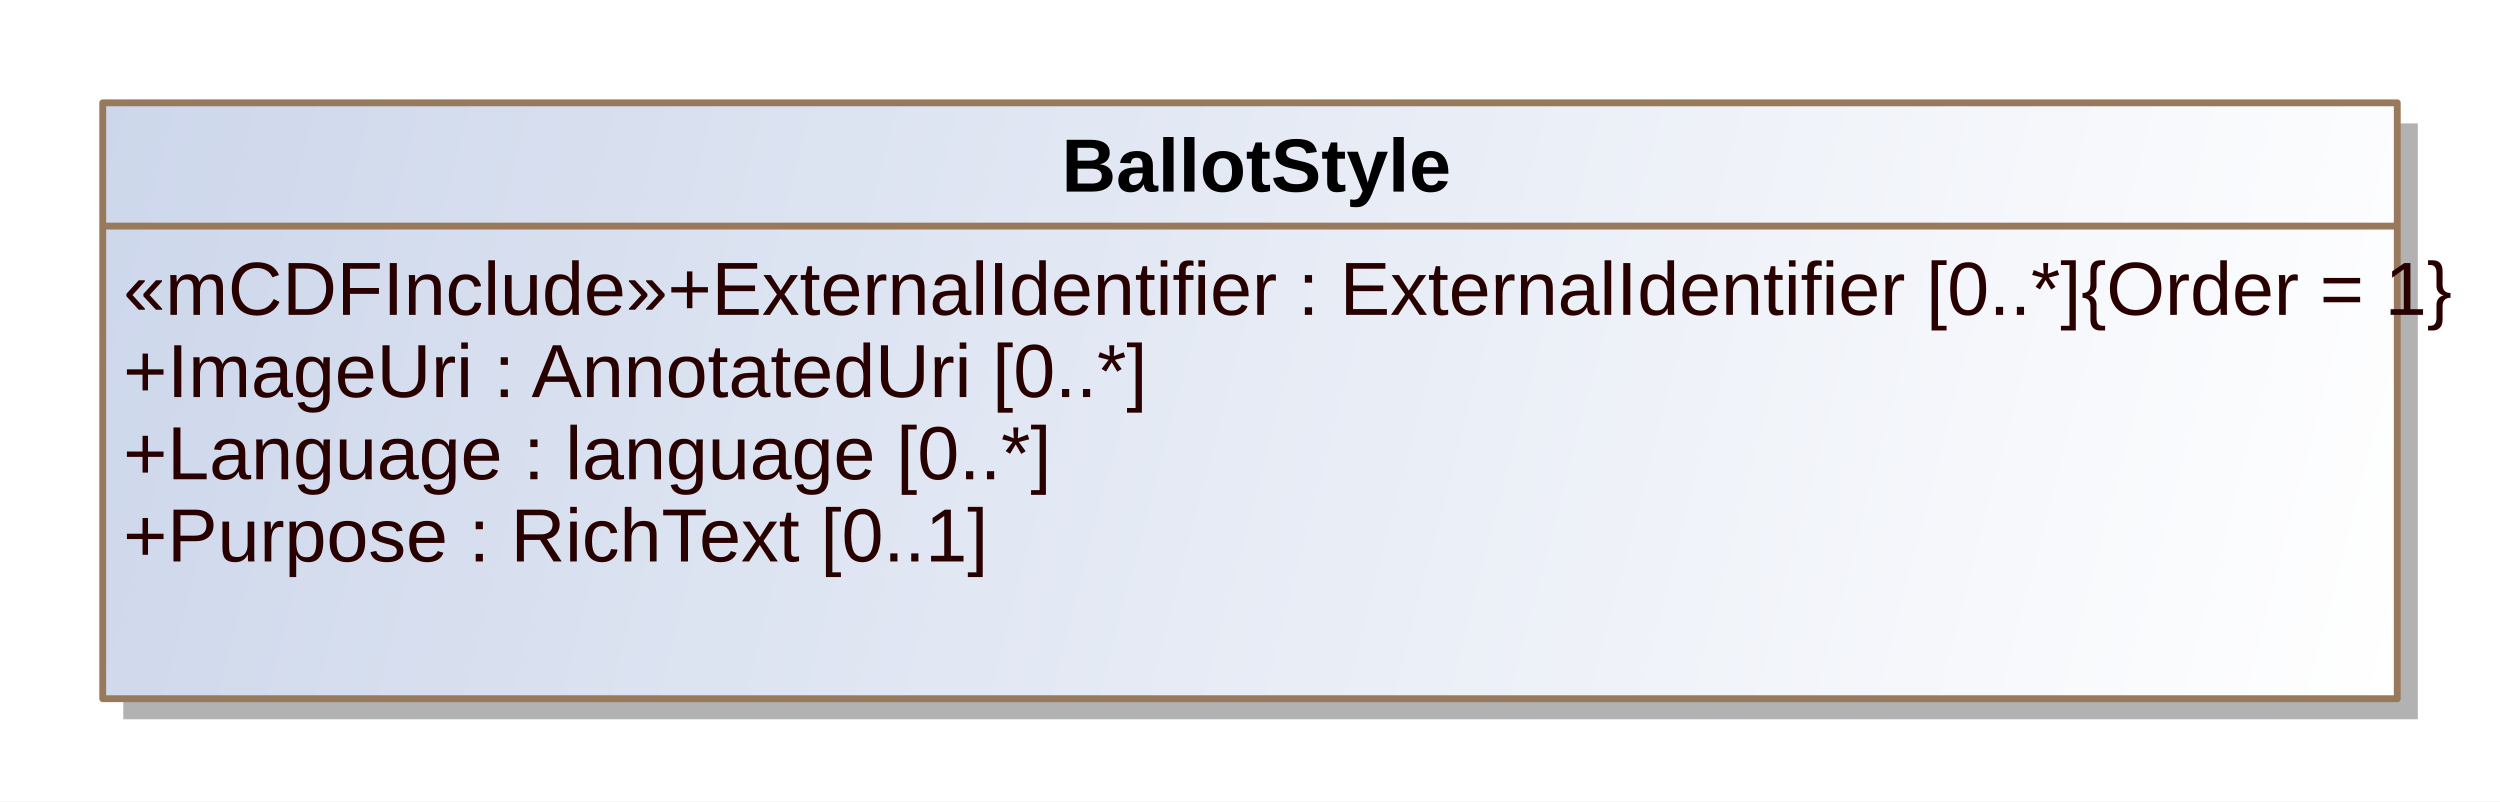
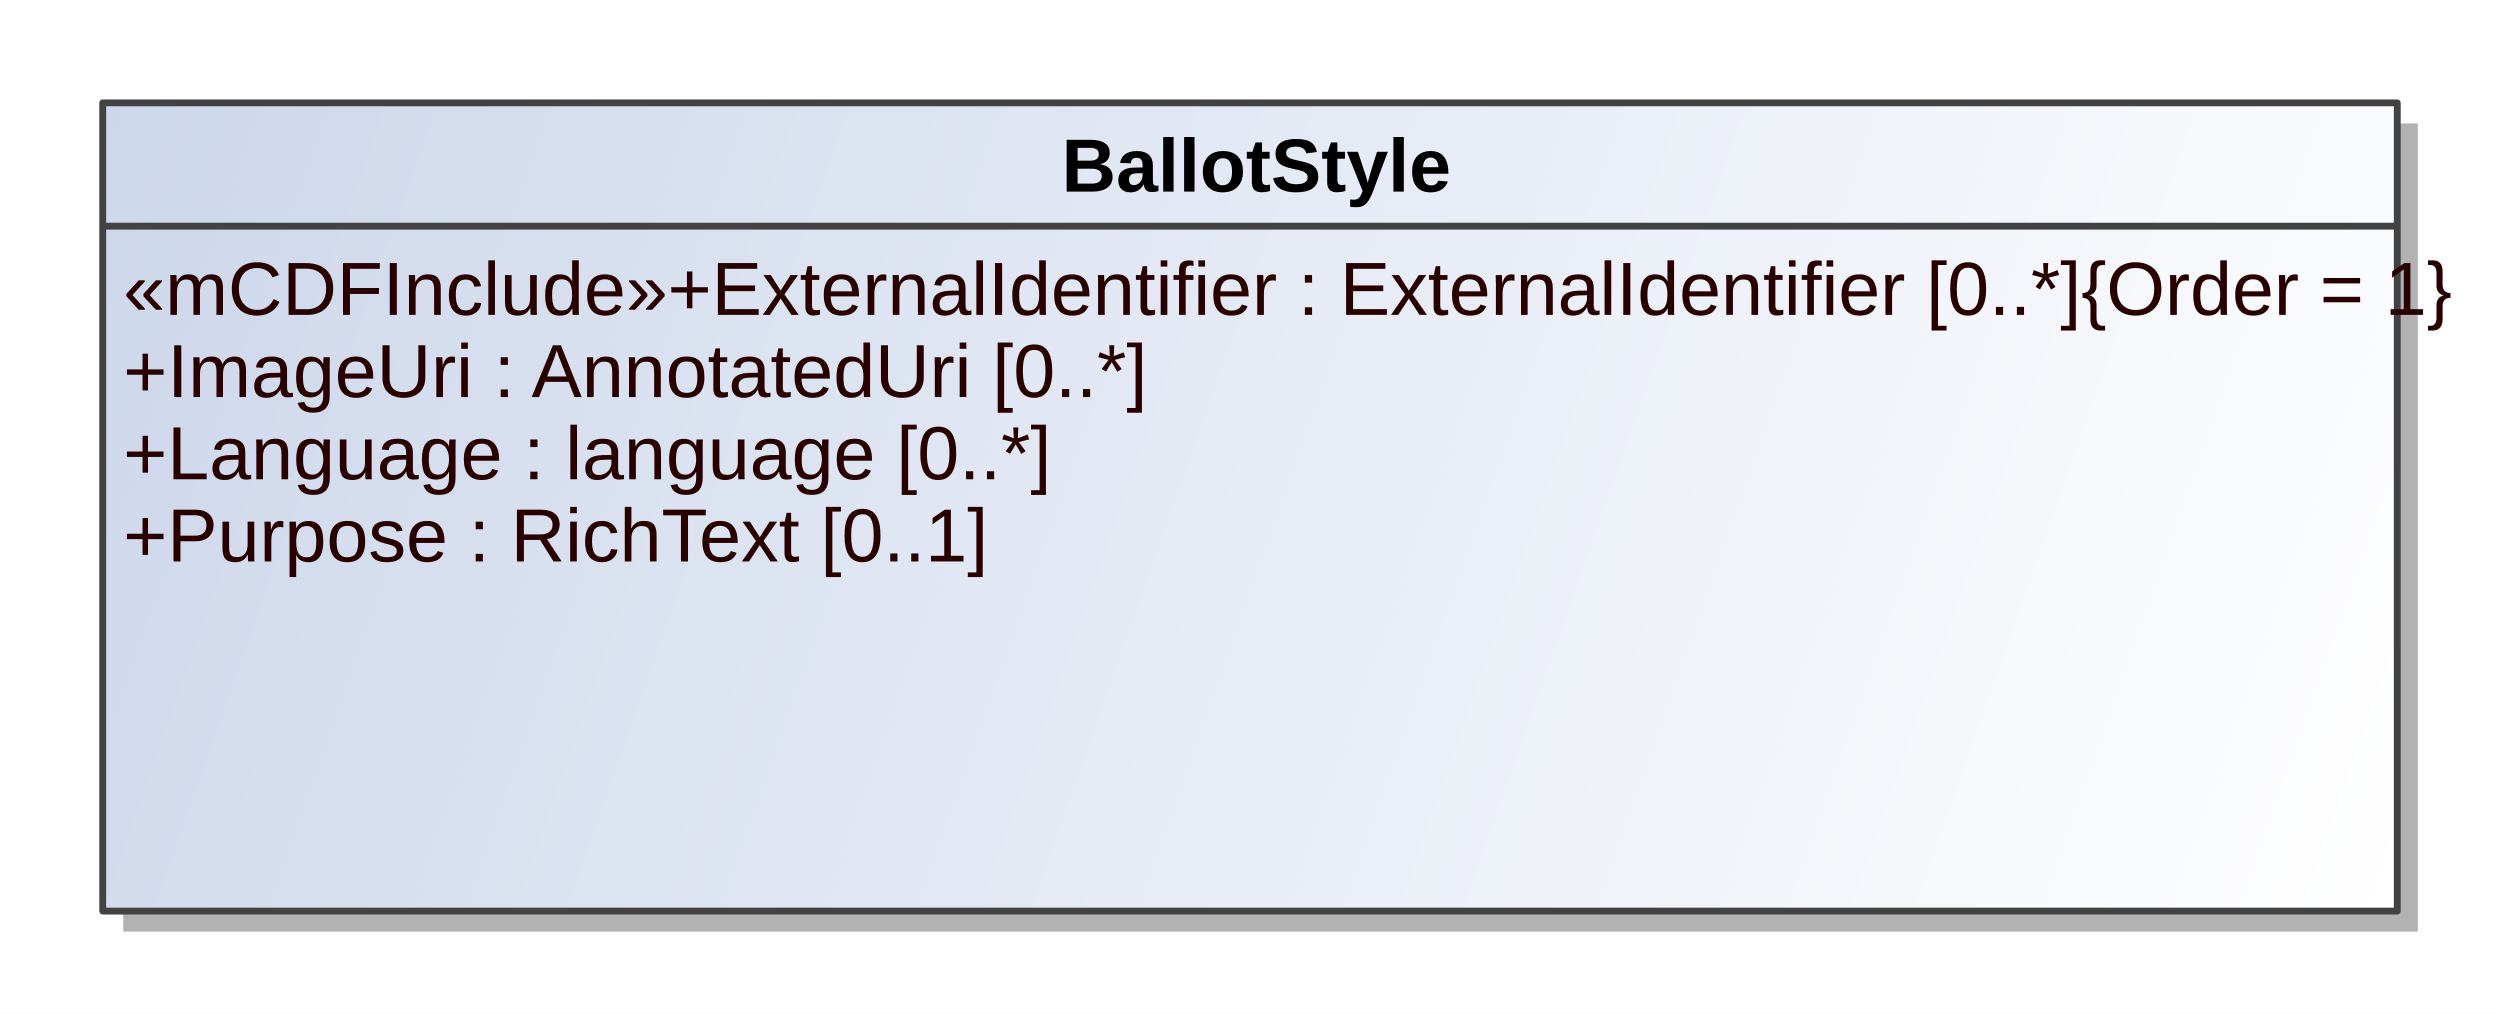
- <svg xmlns="http://www.w3.org/2000/svg" fill-opacity="1" color-rendering="auto" color-interpolation="auto" text-rendering="auto" stroke="black" stroke-linecap="square" width="3.802in" stroke-miterlimit="10" shape-rendering="auto" stroke-opacity="1" fill="black" stroke-dasharray="none" font-weight="normal" stroke-width="1" viewBox="0 0 365 117" height="1.219in" font-family="'Arial'" font-style="normal" stroke-linejoin="miter" font-size="12" stroke-dashoffset="0" image-rendering="auto">
+ <svg xmlns="http://www.w3.org/2000/svg" fill-opacity="1" color-rendering="auto" color-interpolation="auto" text-rendering="auto" stroke="black" stroke-linecap="square" width="3.802in" stroke-miterlimit="10" shape-rendering="auto" stroke-opacity="1" fill="black" stroke-dasharray="none" font-weight="normal" stroke-width="1" viewBox="0 0 365 148" height="1.542in" font-family="'Arial'" font-style="normal" stroke-linejoin="miter" font-size="12" stroke-dashoffset="0" image-rendering="auto">
  <defs id="genericDefs" />
  <g>
    <defs id="defs1">
-       <linearGradient x1="607" gradientUnits="userSpaceOnUse" x2="942" y1="460" y2="547" id="linearGradient1" spreadMethod="pad">
+       <linearGradient x1="1232" gradientUnits="userSpaceOnUse" x2="1567" y1="1960" y2="2078" id="linearGradient1" spreadMethod="pad">
        <stop stop-opacity="1" stop-color="rgb(205,215,235)" offset="0%" />
        <stop stop-opacity="1" stop-color="white" offset="100%" />
      </linearGradient>
      <clipPath clipPathUnits="userSpaceOnUse" id="clipPath1">
-         <path d="M0 0 L365 0 L365 117 L0 117 L0 0 Z" />
+         <path d="M0 0 L365 0 L365 148 L0 148 L0 0 Z" />
      </clipPath>
      <clipPath clipPathUnits="userSpaceOnUse" id="clipPath2">
-         <path d="M592 445 L957 445 L957 562 L592 562 L592 445 Z" />
+         <path d="M1217 1945 L1582 1945 L1582 2093 L1217 2093 L1217 1945 Z" />
      </clipPath>
    </defs>
    <g fill="white" stroke="white">
-       <rect x="0" width="365" height="117" y="0" clip-path="url(#clipPath1)" stroke="none" />
-       <rect x="610" y="463" transform="translate(-592,-445)" clip-path="url(#clipPath2)" fill="rgb(178,178,178)" width="335" text-rendering="geometricPrecision" height="87" stroke="none" />
-       <rect x="607" y="460" transform="translate(-592,-445)" clip-path="url(#clipPath2)" fill="url(#linearGradient1)" width="335" text-rendering="geometricPrecision" height="87" stroke="none" />
+       <rect x="0" width="365" height="148" y="0" clip-path="url(#clipPath1)" stroke="none" />
+       <rect x="1235" y="1963" transform="translate(-1217,-1945)" clip-path="url(#clipPath2)" fill="rgb(178,178,178)" width="335" text-rendering="geometricPrecision" height="118" stroke="none" />
+       <rect x="1232" y="1960" transform="translate(-1217,-1945)" clip-path="url(#clipPath2)" fill="url(#linearGradient1)" width="335" text-rendering="geometricPrecision" height="118" stroke="none" />
    </g>
-     <g fill="rgb(153,121,92)" text-rendering="geometricPrecision" transform="translate(-592,-445)" stroke-linecap="butt" stroke="rgb(153,121,92)" stroke-linejoin="round">
-       <rect fill="none" x="607" width="335" height="87" y="460" clip-path="url(#clipPath2)" />
-       <line y2="478" fill="none" x1="607" clip-path="url(#clipPath2)" x2="942" y1="478" />
-       <text x="610" font-size="11" y="526.958" clip-path="url(#clipPath2)" fill="rgb(40,0,0)" stroke="none" space="preserve">+Purpose : RichText [0..1]</text>
-       <text x="610" font-size="11" y="514.958" clip-path="url(#clipPath2)" fill="rgb(40,0,0)" stroke="none" space="preserve">+Language : language [0..*]</text>
-       <text x="610" font-size="11" y="502.958" clip-path="url(#clipPath2)" fill="rgb(40,0,0)" stroke="none" space="preserve">+ImageUri : AnnotatedUri [0..*]</text>
-       <text x="610" font-size="11" y="490.958" clip-path="url(#clipPath2)" fill="rgb(40,0,0)" stroke="none" space="preserve">«mCDFInclude»+ExternalIdentifier : ExternalIdentifier [0..*]{Order = 1}</text>
+     <g fill="rgb(66,66,66)" text-rendering="geometricPrecision" transform="translate(-1217,-1945)" stroke-linecap="butt" stroke="rgb(66,66,66)" stroke-linejoin="round">
+       <rect fill="none" x="1232" width="335" height="118" y="1960" clip-path="url(#clipPath2)" />
+       <line y2="1978" fill="none" x1="1232" clip-path="url(#clipPath2)" x2="1567" y1="1978" />
+       <text x="1235" font-size="11" y="2026.958" clip-path="url(#clipPath2)" fill="rgb(40,0,0)" stroke="none" space="preserve">+Purpose : RichText [0..1]</text>
+       <text x="1235" font-size="11" y="2014.958" clip-path="url(#clipPath2)" fill="rgb(40,0,0)" stroke="none" space="preserve">+Language : language [0..*]</text>
+       <text x="1235" font-size="11" y="2002.958" clip-path="url(#clipPath2)" fill="rgb(40,0,0)" stroke="none" space="preserve">+ImageUri : AnnotatedUri [0..*]</text>
+       <text x="1235" font-size="11" y="1990.958" clip-path="url(#clipPath2)" fill="rgb(40,0,0)" stroke="none" space="preserve">«mCDFInclude»+ExternalIdentifier : ExternalIdentifier [0..*]{Order = 1}</text>
    </g>
-     <g text-rendering="geometricPrecision" font-size="11" font-weight="bold" transform="translate(-592,-445)" stroke-linecap="butt" stroke-linejoin="round">
-       <text x="747" space="preserve" y="472.958" clip-path="url(#clipPath2)" stroke="none">BallotStyle</text>
+     <g text-rendering="geometricPrecision" font-size="11" font-weight="bold" transform="translate(-1217,-1945)" stroke-linecap="butt" stroke-linejoin="round">
+       <text x="1372" space="preserve" y="1972.958" clip-path="url(#clipPath2)" stroke="none">BallotStyle</text>
    </g>
  </g>
</svg>
